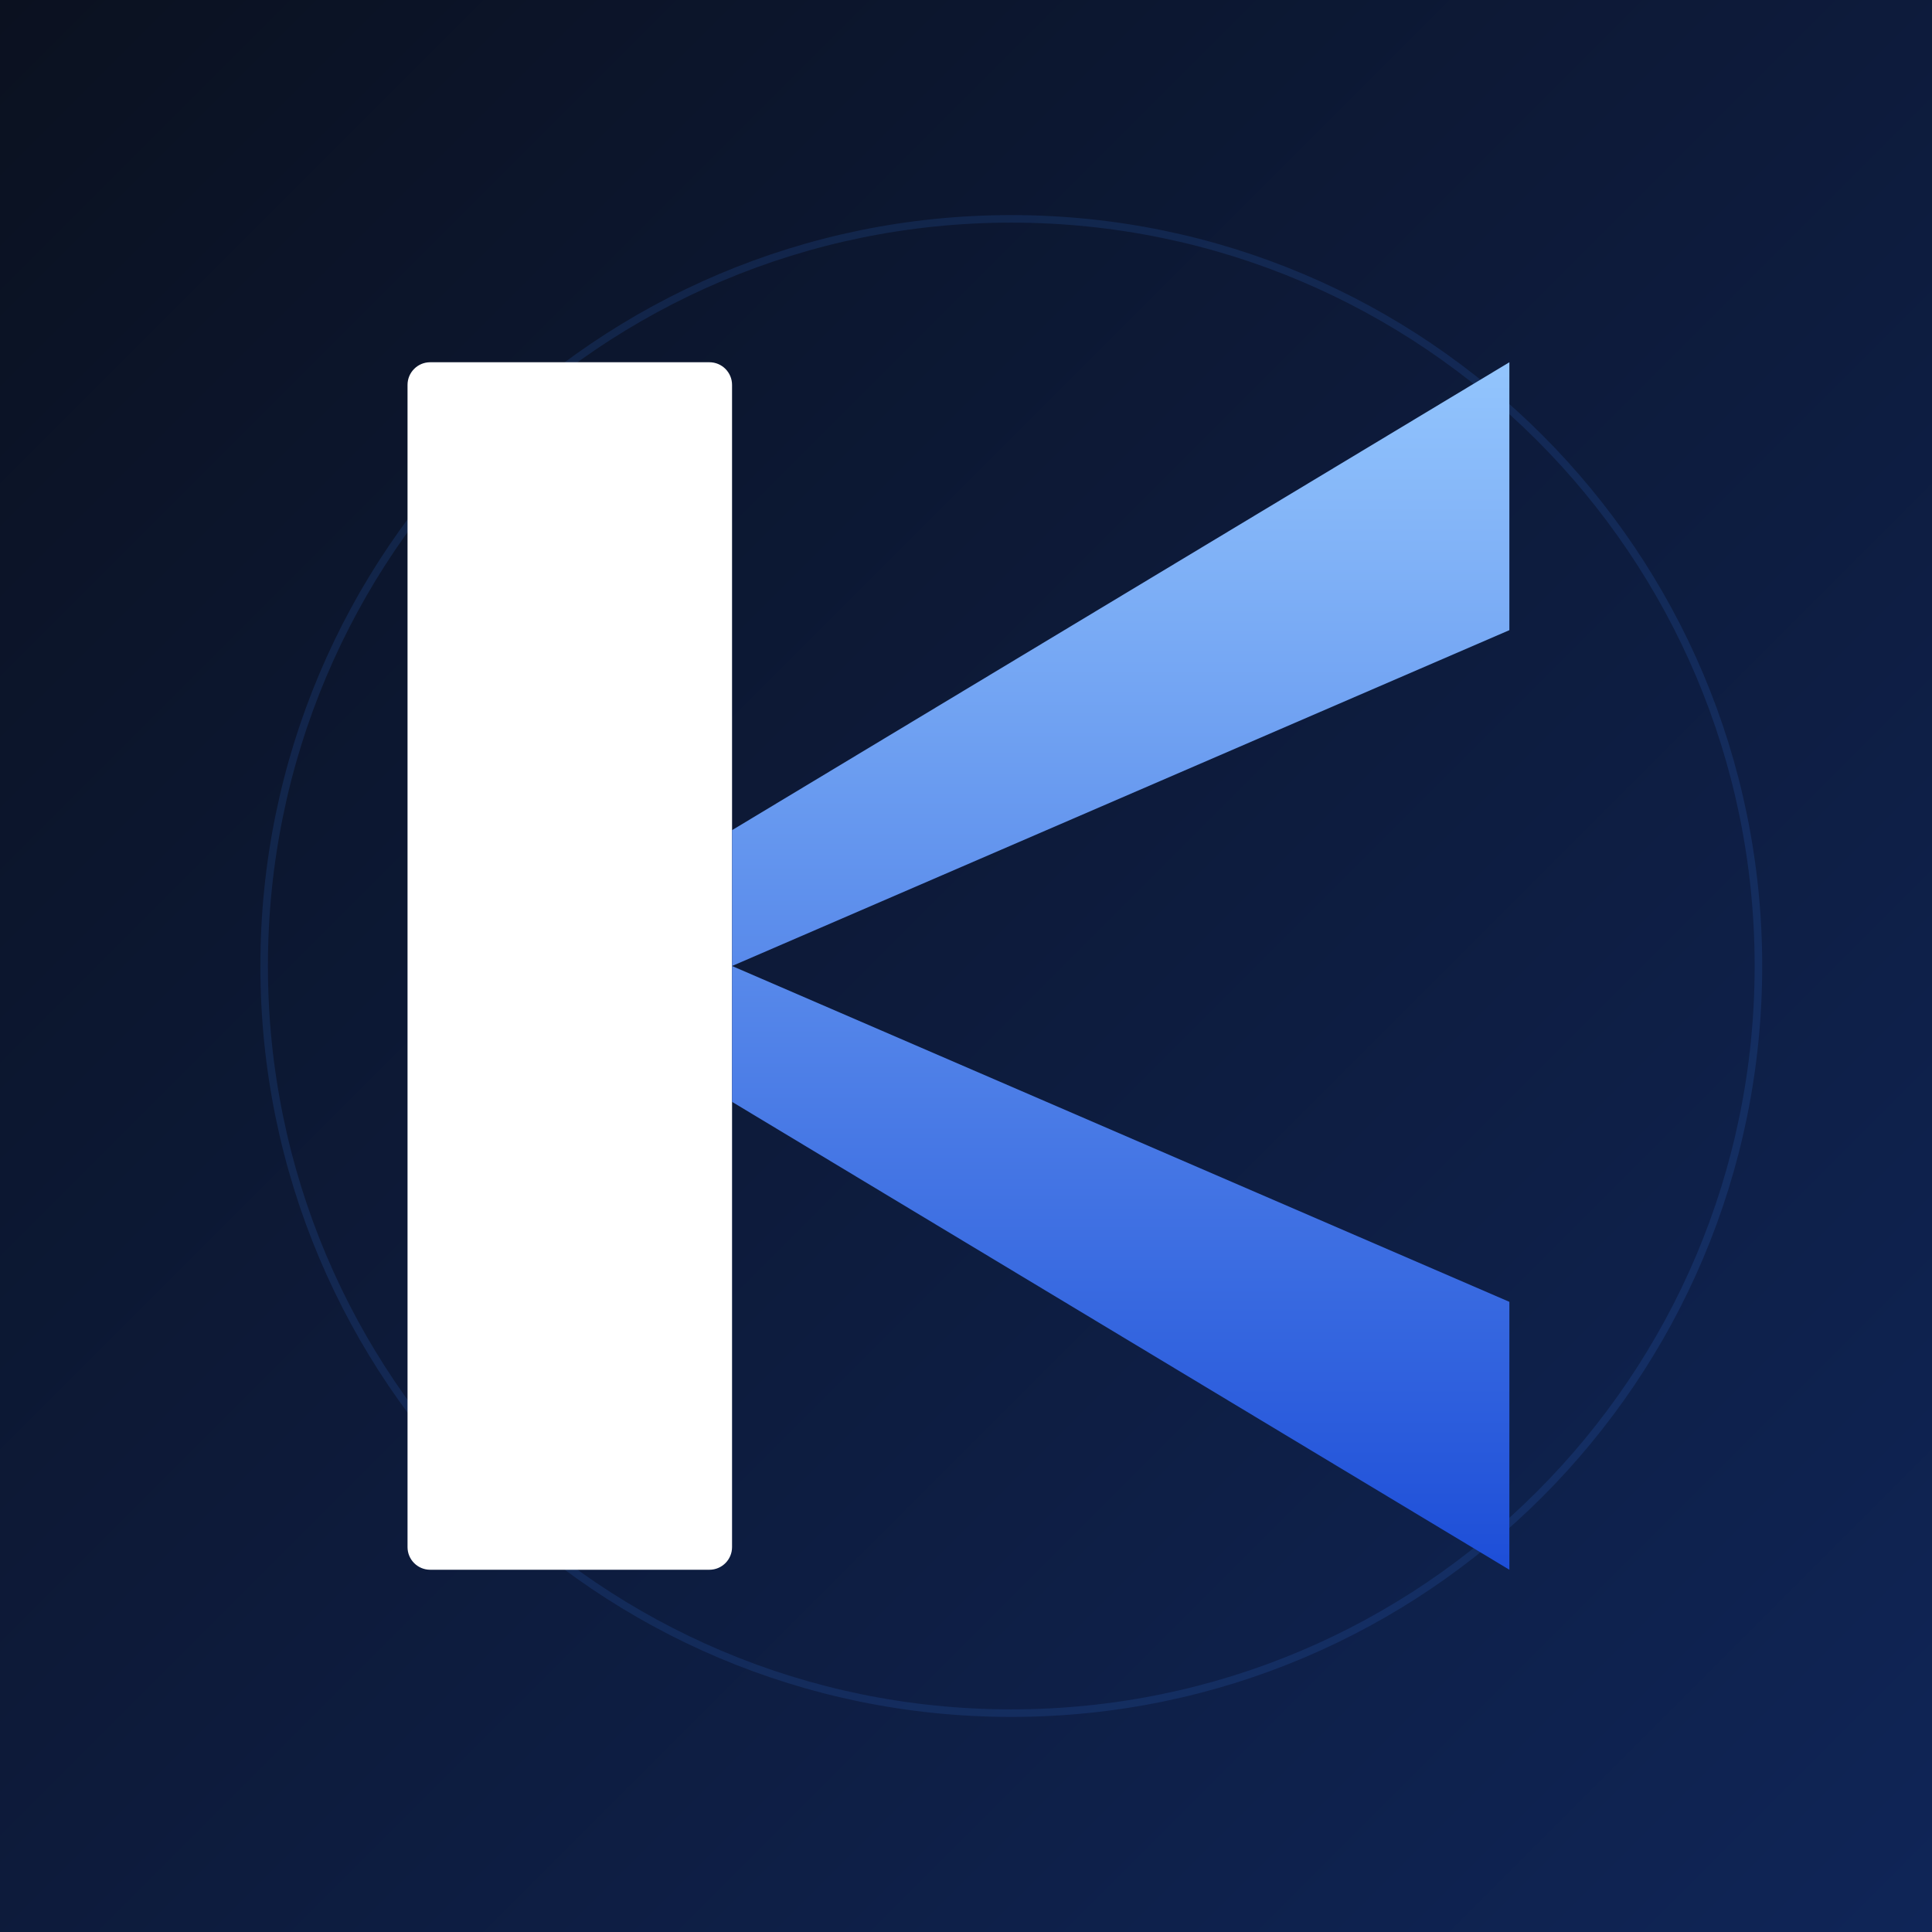
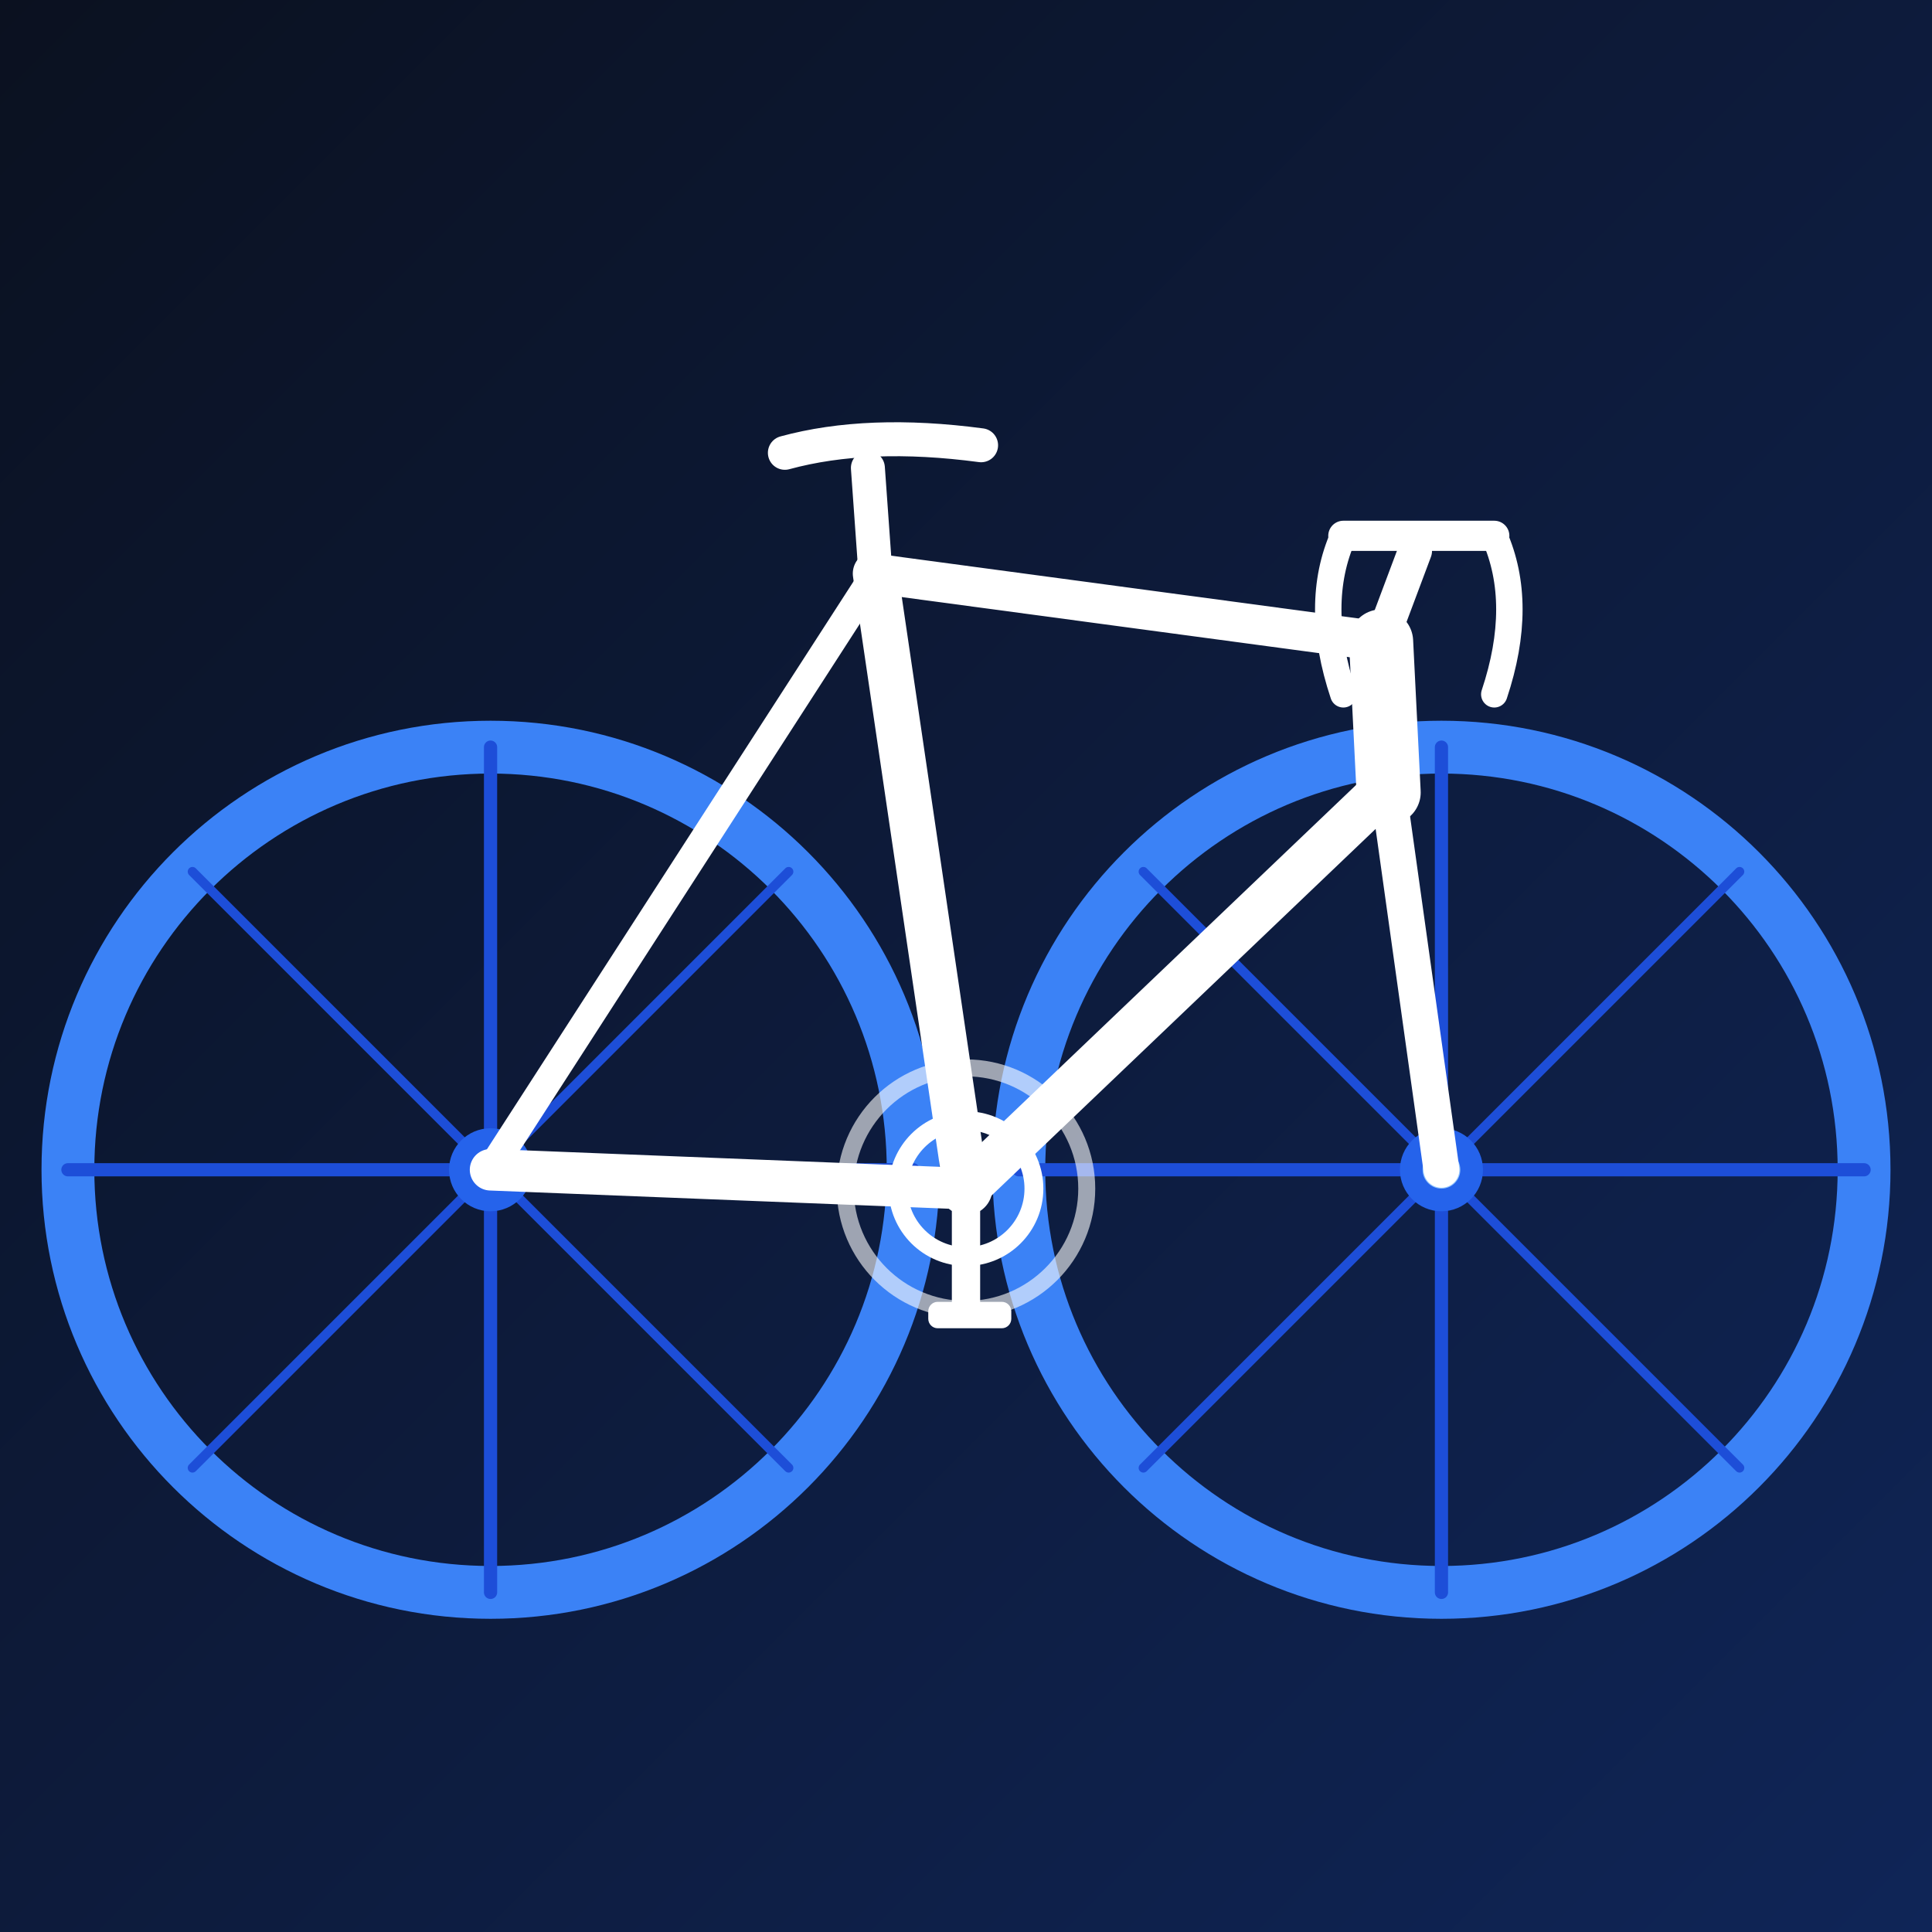
<svg xmlns="http://www.w3.org/2000/svg" viewBox="0 0 512 512" width="512" height="512">
  <defs>
-     <linearGradient id="bgGrad" x1="0" y1="0" x2="512" y2="512" gradientUnits="userSpaceOnUse">
+     <linearGradient id="bg" x1="0" y1="0" x2="512" y2="512" gradientUnits="userSpaceOnUse">
      <stop offset="0%" stop-color="#0B1120" />
      <stop offset="100%" stop-color="#0F2557" />
    </linearGradient>
-     <linearGradient id="armGrad" x1="0" y1="96" x2="0" y2="416" gradientUnits="userSpaceOnUse">
-       <stop offset="0%" stop-color="#93C5FD" />
-       <stop offset="100%" stop-color="#1D4ED8" />
-     </linearGradient>
  </defs>
-   <rect width="512" height="512" fill="url(#bgGrad)" />
-   <circle cx="268" cy="256" r="198" fill="none" stroke="#3B82F6" stroke-width="2" opacity="0.14" />
-   <rect x="108" y="96" width="86" height="320" rx="6" fill="white" />
-   <polygon points="194,220 400,96 400,167 194,256" fill="url(#armGrad)" />
-   <polygon points="194,256 400,345 400,416 194,292" fill="url(#armGrad)" />
+   <rect width="512" height="512" rx="0" fill="url(#bg)" />
+   <circle cx="130" cy="310" r="112" fill="none" stroke="#3B82F6" stroke-width="14" />
+   <line x1="130" y1="198" x2="130" y2="422" stroke="#1D4ED8" stroke-width="3.5" stroke-linecap="round" />
+   <line x1="18" y1="310" x2="242" y2="310" stroke="#1D4ED8" stroke-width="3.5" stroke-linecap="round" />
+   <line x1="51" y1="231" x2="209" y2="389" stroke="#1D4ED8" stroke-width="2.5" stroke-linecap="round" />
+   <line x1="51" y1="389" x2="209" y2="231" stroke="#1D4ED8" stroke-width="2.5" stroke-linecap="round" />
+   <circle cx="130" cy="310" r="11" fill="#2563EB" />
+   <circle cx="130" cy="310" r="5" fill="#93C5FD" />
+   <circle cx="382" cy="310" r="112" fill="none" stroke="#3B82F6" stroke-width="14" />
+   <line x1="382" y1="198" x2="382" y2="422" stroke="#1D4ED8" stroke-width="3.5" stroke-linecap="round" />
+   <line x1="270" y1="310" x2="494" y2="310" stroke="#1D4ED8" stroke-width="3.5" stroke-linecap="round" />
+   <line x1="303" y1="231" x2="461" y2="389" stroke="#1D4ED8" stroke-width="2.5" stroke-linecap="round" />
+   <line x1="303" y1="389" x2="461" y2="231" stroke="#1D4ED8" stroke-width="2.5" stroke-linecap="round" />
+   <circle cx="382" cy="310" r="11" fill="#2563EB" />
+   <circle cx="382" cy="310" r="5" fill="#93C5FD" />
+   <circle cx="256" cy="315" r="18" fill="none" stroke="white" stroke-width="5" />
+   <circle cx="256" cy="315" r="7" fill="white" />
+   <circle cx="256" cy="315" r="32" fill="none" stroke="white" stroke-width="4.5" opacity="0.6" />
+   <line x1="130" y1="310" x2="256" y2="315" stroke="white" stroke-width="11" stroke-linecap="round" />
+   <line x1="256" y1="315" x2="232" y2="152" stroke="white" stroke-width="12" stroke-linecap="round" />
+   <line x1="232" y1="152" x2="130" y2="310" stroke="white" stroke-width="7.5" stroke-linecap="round" />
+   <line x1="232" y1="152" x2="366" y2="170" stroke="white" stroke-width="10.5" stroke-linecap="round" />
+   <line x1="256" y1="315" x2="366" y2="210" stroke="white" stroke-width="12" stroke-linecap="round" />
+   <line x1="366" y1="170" x2="368" y2="210" stroke="white" stroke-width="17" stroke-linecap="round" />
+   <line x1="368" y1="210" x2="382" y2="310" stroke="white" stroke-width="9.5" stroke-linecap="round" />
+   <line x1="232" y1="152" x2="230" y2="124" stroke="white" stroke-width="9" stroke-linecap="round" />
+   <path d="M 208 120 Q 230 114 260 118" fill="none" stroke="white" stroke-width="9" stroke-linecap="round" />
+   <line x1="366" y1="170" x2="375" y2="146" stroke="white" stroke-width="9" stroke-linecap="round" />
+   <line x1="356" y1="142" x2="396" y2="142" stroke="white" stroke-width="8" stroke-linecap="round" />
+   <path d="M 356 142 Q 348 160 356 184" fill="none" stroke="white" stroke-width="7" stroke-linecap="round" />
+   <path d="M 396 142 Q 404 160 396 184" fill="none" stroke="white" stroke-width="7" stroke-linecap="round" />
+   <line x1="256" y1="315" x2="256" y2="347" stroke="white" stroke-width="7.5" stroke-linecap="round" />
+   <rect x="246" y="345" width="22" height="7" rx="2.5" fill="white" />
</svg>
